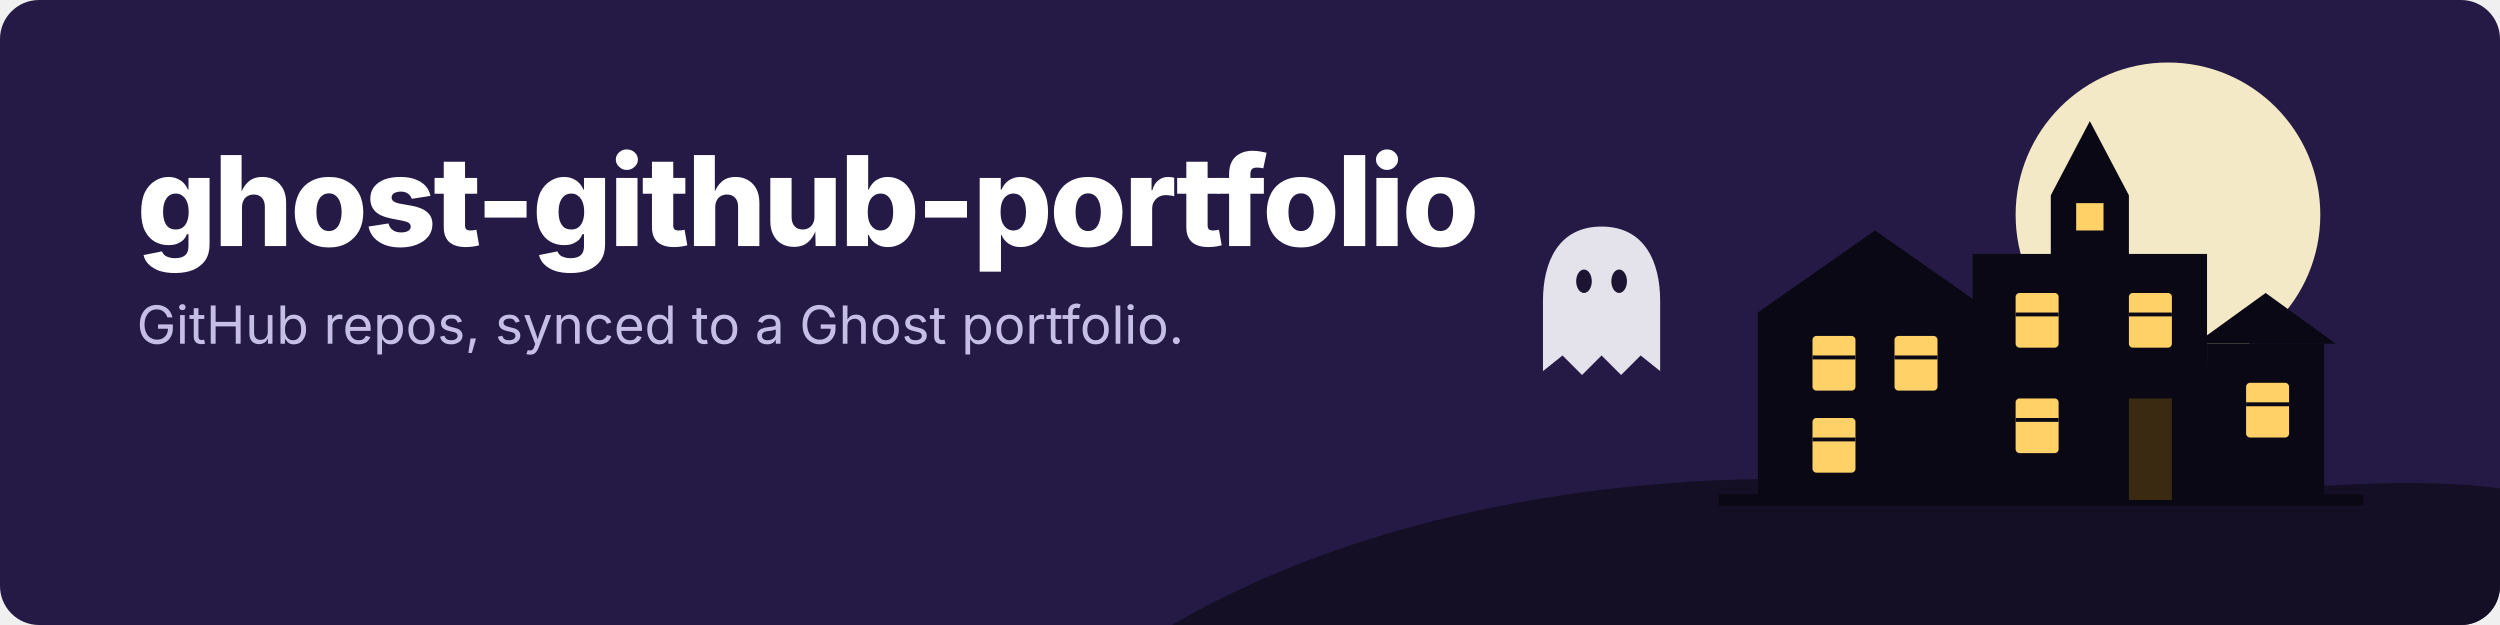
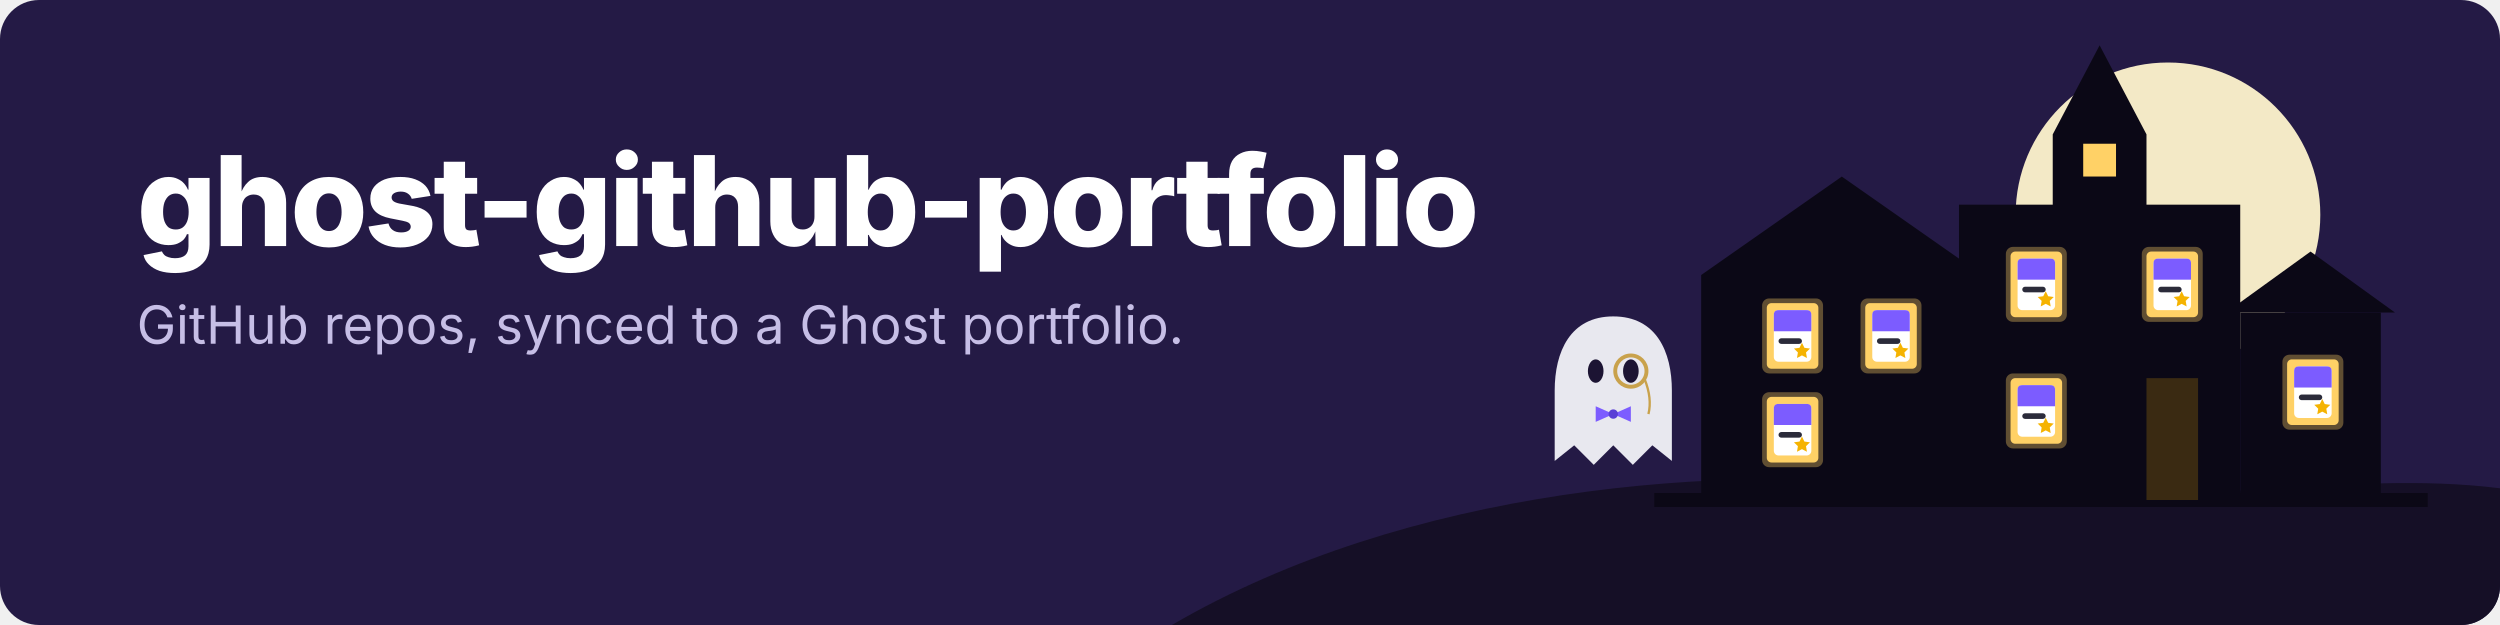
<svg xmlns="http://www.w3.org/2000/svg" viewBox="0 0 1280 320" width="1280" height="320" role="img" aria-label="ghost-github-portfolio">
  <defs>
    <clipPath id="c">
      <rect width="1280" height="320" rx="20" />
    </clipPath>
    <path id="g0" d="m19.7 13.8q-4.6 0-8-1.1q-3.4-1.2-5.5-3.3q-2.1-2-2.7-4.8l9.4-1.9q.4 1 1.2 1.8q.8 .8 2.2 1.2q1.4 .5 3.3 .5q3.4 0 5.2-1.5q1.7-1.5 1.7-4.6l0-6.2l-.8 0q-.6 1.6-1.8 2.9q-1.3 1.2-3.2 2q-1.8 .7-4.5 .7q-3.8 0-7-1.8q-3.1-1.8-5-5.5q-1.9-3.8-1.9-9.7q0-6.1 1.9-10.1q2-3.9 5.2-5.8q3.1-2 6.8-2q2.8 0 4.8 1q2 .9 3.3 2.4q1.3 1.5 1.9 3.1l.3 0l0-6l10.8 0l0 34.1q0 4.8-2.2 8.1q-2.3 3.2-6.2 4.9q-4 1.6-9.2 1.6zm.3-22.3q2.1 0 3.5-1q1.5-1.1 2.3-3.1q.8-2.1 .8-4.9q0-2.9-.8-5q-.8-2.1-2.3-3.2q-1.4-1.2-3.5-1.2q-2.1 0-3.6 1.2q-1.4 1.2-2.2 3.3q-.7 2.1-.7 4.9q0 2.8 .7 4.8q.8 2.1 2.2 3.2q1.5 1 3.6 1z" />
    <path id="g1" d="m14.5-19.9l0 19.9l-10.9 0l0-46.6l10.7 0l0 20.5l-.7 0q1.3-4.2 4-6.7q2.7-2.6 7.4-2.6q3.6 0 6.4 1.7q2.7 1.6 4.2 4.5q1.5 3 1.5 7l0 22.2l-10.9 0l0-20.1q0-3-1.5-4.6q-1.5-1.7-4.2-1.7q-1.8 0-3.1 .8q-1.4 .7-2.1 2.2q-.8 1.4-.8 3.5z" />
    <path id="g2" d="m19.8 .7q-5.4 0-9.4-2.3q-3.9-2.3-6-6.3q-2.1-4.1-2.1-9.4q0-5.4 2.1-9.5q2.1-4.1 6-6.3q4-2.3 9.4-2.3q5.5 0 9.4 2.3q3.9 2.2 6.1 6.3q2.1 4.1 2.1 9.5q0 5.3-2.1 9.4q-2.2 4-6.1 6.3q-3.9 2.3-9.4 2.3zm0-8.4q2.1 0 3.5-1.2q1.5-1.2 2.2-3.4q.8-2.2 .8-5.1q0-2.9-.8-5.1q-.7-2.1-2.2-3.3q-1.4-1.2-3.5-1.2q-2.1 0-3.5 1.2q-1.5 1.2-2.2 3.3q-.7 2.2-.7 5.1q0 2.9 .7 5.1q.7 2.2 2.2 3.4q1.4 1.2 3.5 1.2z" />
    <path id="g3" d="m18.3 .7q-4.5 0-7.9-1.3q-3.4-1.3-5.6-3.7q-2.2-2.4-2.8-5.7l10.2-1.6q.6 2.3 2.2 3.4q1.6 1.2 4.3 1.2q2.3 0 3.6-.8q1.3-.8 1.3-2.1q0-1.2-1-2q-1.1-.7-3.3-1.1l-6.1-1.2q-5.1-1-7.7-3.5q-2.6-2.6-2.6-6.6q0-3.5 1.9-6q1.9-2.4 5.3-3.8q3.5-1.3 8.2-1.3q4.4 0 7.6 1.2q3.2 1.2 5.2 3.3q2 2.2 2.6 5.2l-9.6 1.5q-.5-1.7-2-2.7q-1.4-1-3.6-1q-2 0-3.4 .8q-1.3 .8-1.3 2.2q0 1 .8 1.8q.9 .8 3.1 1.3l6.7 1.2q5.2 1 7.7 3.3q2.6 2.3 2.6 6.1q0 3.6-2.1 6.3q-2.1 2.6-5.8 4.1q-3.7 1.5-8.5 1.5z" />
    <path id="g4" d="m22.4-34.9l0 8.1l-21.8 0l0-8.1l21.8 0zm-17.1-8.3l10.9 0l0 32.5q0 1.4 .6 2.1q.7 .6 2.2 .6q.5 0 1.5-.1q1-.1 1.5-.3l1.4 8q-1.9 .5-3.6 .7q-1.7 .2-3.2 .2q-5.6 0-8.5-2.6q-2.8-2.6-2.8-7.6l0-33.5z" />
    <path id="g5" d="m25.8-23.1l0 8.5l-21.5 0l0-8.5l21.5 0z" />
    <path id="g6" d="m3.6-0l0-34.9l10.9 0l0 34.9l-10.9 0zm5.4-39q-2.3 0-3.9-1.6q-1.7-1.5-1.7-3.7q0-2.2 1.7-3.7q1.6-1.5 3.9-1.5q2.4 0 4 1.5q1.7 1.5 1.7 3.7q0 2.2-1.7 3.7q-1.6 1.6-4 1.6z" />
    <path id="g7" d="m15.7 .4q-3.6 0-6.4-1.6q-2.7-1.6-4.2-4.6q-1.5-2.9-1.5-6.9l0-22.2l10.9 0l0 20.1q0 2.9 1.5 4.6q1.5 1.7 4.2 1.7q1.8 0 3.1-.8q1.4-.8 2.1-2.2q.8-1.5 .8-3.5l0-19.9l10.9 0l0 34.9l-10.3 0l-.2-8.8l.5 0q-1.3 4.2-4.1 6.7q-2.7 2.5-7.3 2.5z" />
    <path id="g8" d="m24.6 .5q-2.7 0-4.6-.9q-2-.9-3.3-2.3q-1.3-1.4-1.9-3l-.4 0l0 5.7l-10.8 0l0-46.6l10.9 0l0 17.7l.3 0q.6-1.6 1.9-3.1q1.2-1.5 3.2-2.4q2-1 4.7-1q3.7 0 6.9 2q3.2 1.9 5.1 5.9q2 3.9 2 10.1q0 5.9-1.9 9.9q-1.9 4-5.1 6q-3.1 2-7 2zm-3.8-8.5q2.2 0 3.6-1.2q1.4-1.2 2.2-3.3q.7-2.1 .7-4.9q0-2.9-.7-5q-.8-2.1-2.2-3.3q-1.4-1.2-3.6-1.2q-2 0-3.5 1.2q-1.5 1.1-2.3 3.3q-.7 2.1-.7 5q0 2.8 .7 4.9q.8 2.1 2.3 3.3q1.5 1.2 3.5 1.2z" />
    <path id="g9" d="m3.6 13.1l0-48l10.8 0l0 6l.4 0q.6-1.6 1.9-3.1q1.2-1.5 3.2-2.4q2-1 4.7-1q3.7 0 6.9 2q3.2 1.9 5.1 5.9q2 3.9 2 10.1q0 5.9-1.9 9.9q-1.9 4-5.1 6q-3.1 2-7 2q-2.7 0-4.6-.9q-2-.9-3.3-2.3q-1.3-1.4-1.9-3l-.3 0l0 18.8l-10.9 0zm17.2-21.1q2.2 0 3.6-1.2q1.4-1.2 2.2-3.3q.7-2.1 .7-4.9q0-2.9-.7-5q-.8-2.1-2.2-3.3q-1.4-1.2-3.6-1.2q-2 0-3.5 1.2q-1.5 1.1-2.3 3.3q-.7 2.1-.7 5q0 2.8 .7 4.9q.8 2.1 2.3 3.3q1.5 1.2 3.5 1.2z" />
    <path id="g10" d="m3.6-0l0-34.9l10.6 0l0 6.3l.4 0q.9-3.4 3.1-5.1q2.1-1.7 5-1.7q.8 0 1.6 .1q.8 .1 1.5 .3l0 9.5q-.8-.3-2-.4q-1.3-.2-2.3-.2q-2 0-3.6 .9q-1.6 .9-2.5 2.5q-.9 1.5-.9 3.6l0 19.1l-10.9 0z" />
    <path id="g11" d="m24.3-34.9l0 8.1l-23.7 0l0-8.1l23.7 0zm-17.8 34.9l0-36.8q0-4 1.5-6.7q1.5-2.6 4.2-3.9q2.7-1.4 6.2-1.4q2.3 0 4.3 .4q2.1 .4 3 .6l-1.7 8q-.7-.1-1.5-.3q-.8-.1-1.7-.1q-1.9 0-2.7 .9q-.7 .8-.7 2.4l0 36.9l-10.9 0z" />
    <path id="g12" d="m14.5-46.6l0 46.6l-10.9 0l0-46.6l10.9 0z" />
    <path id="g13" d="m10.4 .3q-2.6 0-4.6-1.3q-2-1.2-3.1-3.4q-1.1-2.3-1.1-5.4q0-3.1 1.1-5.4q1.1-2.3 3.1-3.5q1.9-1.2 4.4-1.2q1.6 0 3 .5q1.3 .4 2.4 1.3q1 .8 1.7 2q.7 1.2 1 2.6l-2.6 0q-.3-.9-.8-1.7q-.5-.7-1.2-1.3q-.7-.5-1.5-.8q-.9-.3-1.9-.3q-1.8 0-3.2 .9q-1.4 .9-2.2 2.6q-.9 1.8-.9 4.3q0 2.5 .9 4.2q.8 1.8 2.3 2.6q1.4 .9 3.2 .9q1.7 0 2.9-.7q1.3-.7 2-2q.7-1.3 .7-3l.8 .1l-5.9 0l0-2.2l7.6 0l0 2.2q0 2.4-1.1 4.2q-1 1.8-2.8 2.8q-1.9 1-4.2 1z" />
    <path id="g14" d="m2.1-0l0-14.7l2.4 0l0 14.7l-2.4 0zm1.2-17.2q-.7 0-1.2-.4q-.5-.5-.5-1.1q0-.7 .5-1.1q.5-.5 1.2-.5q.7 0 1.2 .5q.4 .4 .4 1.1q0 .6-.4 1.1q-.5 .4-1.2 .4z" />
    <path id="g15" d="m7.9-14.7l0 2l-7.6 0l0-2l7.6 0zm-5.4-3.5l2.4 0l0 14.4q0 1 .4 1.4q.4 .5 1.3 .5q.2 0 .6-.1q.3 0 .6-.1l.5 2q-.4 .2-.8 .2q-.5 .1-1 .1q-1.9 0-3-1q-1-1-1-2.8l0-14.6z" />
    <path id="g16" d="m2.4-0l0-19.6l2.5 0l0 8.4l10.3 0l0-8.4l2.5 0l0 19.6l-2.5 0l0-8.9l-10.3 0l0 8.9l-2.5 0z" />
    <path id="g17" d="m7.1 .2q-1.5 0-2.6-.6q-1.2-.6-1.8-1.9q-.6-1.2-.6-3.1l0-9.3l2.4 0l0 9.1q0 1.7 .9 2.7q.8 .9 2.4 .9q1 0 1.9-.4q.8-.5 1.3-1.4q.5-.9 .5-2.1l0-8.8l2.4 0l0 14.7l-2.3 0l0-3.6l.3 0q-.7 2.1-1.9 2.9q-1.3 .9-2.9 .9z" />
    <path id="g18" d="m8.9 .3q-1.4 0-2.2-.5q-.9-.4-1.3-1.1q-.5-.6-.8-1l-.2 0l0 2.3l-2.3 0l0-19.6l2.4 0l0 7.2l.1 0q.3-.4 .7-1q.5-.6 1.3-1q.9-.5 2.3-.5q1.9 0 3.3 .9q1.4 .9 2.2 2.6q.8 1.7 .8 4.1q0 2.3-.8 4q-.8 1.7-2.2 2.7q-1.4 .9-3.3 .9zm-.3-2.1q1.4 0 2.3-.8q.9-.7 1.4-2q.4-1.2 .4-2.8q0-1.5-.4-2.7q-.5-1.3-1.4-2q-.9-.7-2.3-.7q-1.4 0-2.3 .7q-.9 .7-1.4 1.9q-.5 1.2-.5 2.8q0 1.7 .5 2.9q.5 1.3 1.4 2q.9 .7 2.3 .7z" />
    <path id="g20" d="m2.1-0l0-14.7l2.3 0l0 2.2l.1 0q.4-1.1 1.5-1.8q1-.7 2.4-.7q.2 0 .6 .1q.3 0 .6 0l0 2.4q-.1-.1-.6-.1q-.4-.1-.9-.1q-1 0-1.9 .5q-.8 .4-1.3 1.2q-.4 .8-.4 1.8l0 9.2l-2.4 0z" />
    <path id="g21" d="m8.3 .3q-2.2 0-3.7-.9q-1.6-1-2.4-2.7q-.8-1.7-.8-4q0-2.2 .8-3.9q.8-1.8 2.3-2.7q1.5-1 3.5-1q1.2 0 2.3 .4q1.2 .4 2.1 1.2q.9 .9 1.5 2.3q.5 1.4 .5 3.4l0 1l-11.4 0l0-2l10.1 0l-1.1 .8q0-1.5-.4-2.6q-.5-1.1-1.4-1.8q-.9-.6-2.2-.6q-1.3 0-2.3 .6q-.9 .7-1.4 1.7q-.5 1.1-.5 2.3l0 1.3q0 1.7 .5 2.8q.6 1.1 1.6 1.7q1 .6 2.4 .6q.9 0 1.6-.2q.7-.3 1.2-.8q.5-.5 .8-1.3l2.3 .7q-.4 1.1-1.2 1.9q-.8 .9-2 1.3q-1.2 .5-2.7 .5z" />
    <path id="g22" d="m2.1 5.5l0-20.2l2.3 0l0 2.3l.2 0q.3-.4 .7-1q.5-.6 1.3-1q.9-.5 2.3-.5q1.9 0 3.3 .9q1.4 .9 2.2 2.6q.8 1.7 .8 4.1q0 2.3-.8 4q-.8 1.7-2.2 2.7q-1.4 .9-3.3 .9q-1.4 0-2.2-.5q-.9-.4-1.3-1.1q-.5-.6-.8-1l-.1 0l0 7.8l-2.4 0zm6.5-7.3q1.4 0 2.3-.8q.9-.7 1.4-2q.4-1.2 .4-2.8q0-1.5-.4-2.7q-.5-1.3-1.4-2q-.9-.7-2.3-.7q-1.4 0-2.3 .7q-.9 .7-1.4 1.9q-.5 1.2-.5 2.8q0 1.7 .5 2.9q.5 1.3 1.4 2q.9 .7 2.3 .7z" />
    <path id="g23" d="m8.1 .3q-2 0-3.5-.9q-1.5-1-2.4-2.7q-.8-1.7-.8-4q0-2.3 .8-4q.9-1.7 2.4-2.7q1.5-.9 3.5-.9q2 0 3.5 .9q1.5 1 2.4 2.7q.8 1.7 .8 4q0 2.3-.8 4q-.9 1.7-2.4 2.7q-1.5 .9-3.5 .9zm0-2.1q1.5 0 2.4-.8q1-.7 1.5-2q.4-1.2 .4-2.7q0-1.4-.4-2.7q-.5-1.3-1.5-2q-.9-.8-2.4-.8q-1.5 0-2.4 .8q-1 .7-1.5 2q-.4 1.2-.4 2.7q0 1.5 .4 2.7q.5 1.3 1.5 2q.9 .8 2.4 .8z" />
    <path id="g24" d="m7.1 .3q-1.5 0-2.7-.4q-1.2-.5-1.9-1.3q-.8-.9-1.1-2.2l2.3-.5q.3 1.2 1.2 1.8q.8 .5 2.2 .5q1.5 0 2.4-.6q.9-.7 .9-1.6q0-.8-.5-1.3q-.5-.5-1.6-.7l-2.5-.6q-2-.5-3-1.5q-.9-1-.9-2.5q0-1.3 .7-2.3q.7-.9 1.9-1.5q1.3-.5 2.8-.5q1.5 0 2.6 .4q1.1 .5 1.7 1.3q.7 .8 1 1.8l-2.1 .6q-.3-.8-1-1.5q-.7-.6-2.2-.6q-1.3 0-2.2 .6q-.8 .6-.8 1.5q0 .8 .6 1.3q.6 .5 1.9 .8l2.2 .6q2 .4 2.9 1.4q1 1 1 2.5q0 1.3-.7 2.3q-.8 1.1-2.1 1.6q-1.3 .6-3 .6z" />
    <path id="g25" d="m1.7 4.7l1.1-7.4l2.8 0l-2.1 7.4l-1.8 0z" />
    <path id="g26" d="m1.8 5.3l.7-2l.2 0q.7 .2 1.3 .1q.6 0 1.1-.5q.5-.5 .8-1.6l.4-1.2l-5.6-14.8l2.6 0l3.1 8.7q.5 1.4 .9 2.7q.3 1.4 .7 2.6l-.9 0q.4-1.2 .8-2.6q.3-1.3 .8-2.7l3.2-8.7l2.6 0l-6.5 16.9q-.5 1.2-1.1 1.9q-.6 .8-1.4 1.2q-.9 .3-1.9 .3q-.6 0-1.1-.1q-.5-.1-.7-.2z" />
    <path id="g27" d="m4.5-8.8l0 8.8l-2.4 0l0-14.7l2.3 0l0 3.5l-.4 0q.7-2 2-2.9q1.2-.8 2.9-.8q1.5 0 2.6 .6q1.1 .6 1.7 1.8q.7 1.3 .7 3.1l0 9.4l-2.4 0l0-9.2q0-1.7-.9-2.6q-.9-1-2.4-1q-1.1 0-1.9 .5q-.9 .4-1.4 1.3q-.4 .9-.4 2.2z" />
    <path id="g28" d="m8.1 .3q-2 0-3.5-.9q-1.5-1-2.4-2.7q-.8-1.7-.8-4q0-2.3 .8-4q.9-1.7 2.4-2.7q1.5-.9 3.5-.9q1 0 2 .3q.9 .2 1.7 .8q.8 .5 1.4 1.2q.6 .8 .9 1.7l-2.3 .7q-.2-.6-.5-1q-.3-.5-.8-.9q-.5-.3-1.1-.5q-.6-.2-1.3-.2q-1.5 0-2.4 .8q-1 .7-1.5 2q-.4 1.2-.4 2.7q0 1.5 .4 2.7q.5 1.3 1.5 2q.9 .8 2.4 .8q.7 0 1.3-.2q.7-.2 1.1-.6q.5-.3 .9-.8q.3-.5 .4-1.1l2.3 .6q-.3 1-.9 1.8q-.5 .8-1.3 1.3q-.8 .5-1.8 .8q-.9 .3-2 .3z" />
    <path id="g29" d="m7.6 .3q-1.8 0-3.2-.9q-1.4-1-2.2-2.7q-.8-1.7-.8-4q0-2.4 .8-4.1q.8-1.7 2.2-2.6q1.4-.9 3.2-.9q1.5 0 2.3 .5q.8 .4 1.3 1q.5 .6 .7 1l.2 0l0-7.2l2.3 0l0 19.6l-2.2 0l0-2.3l-.3 0q-.2 .4-.7 1q-.5 .7-1.3 1.1q-.9 .5-2.3 .5zm.4-2.1q1.3 0 2.2-.7q1-.7 1.4-2q.5-1.2 .5-2.9q0-1.6-.5-2.8q-.4-1.2-1.4-1.9q-.9-.7-2.2-.7q-1.4 0-2.4 .7q-.9 .7-1.4 2q-.4 1.2-.4 2.7q0 1.6 .5 2.8q.4 1.3 1.4 2q.9 .8 2.3 .8z" />
    <path id="g30" d="m6.2 .3q-1.4 0-2.5-.5q-1.2-.5-1.8-1.5q-.7-1-.7-2.5q0-1.3 .5-2q.5-.8 1.3-1.3q.9-.4 1.9-.7q1-.2 2-.3q1.3-.2 2.2-.3q.8-.1 1.2-.3q.4-.2 .4-.8l0-.1q0-.9-.3-1.5q-.4-.7-1.1-1q-.7-.3-1.7-.3q-1 0-1.8 .3q-.7 .3-1.2 .8q-.5 .5-.7 1l-2.3-.7q.6-1.4 1.5-2.1q1-.8 2.2-1.1q1.1-.3 2.3-.3q.7 0 1.6 .2q1 .1 1.9 .7q.8 .5 1.4 1.5q.6 1.1 .6 2.8l0 9.7l-2.4 0l0-2l-.1 0q-.3 .5-.8 1.1q-.6 .5-1.5 .9q-.8 .3-2.1 .3zm.4-2.1q1.3 0 2.2-.5q1-.5 1.4-1.3q.5-.8 .5-1.7l0-2.1q-.1 .2-.6 .3q-.5 .2-1.1 .3q-.7 .1-1.3 .2q-.5 0-.9 .1q-.8 .1-1.6 .3q-.7 .3-1.2 .8q-.4 .5-.4 1.3q0 .8 .4 1.3q.4 .5 1 .8q.7 .2 1.6 .2z" />
    <path id="g31" d="m4.5-8.8l0 8.8l-2.4 0l0-19.6l2.4 0l0 8.4l-.5 0q.7-2 2-2.9q1.2-.8 2.9-.8q1.5 0 2.6 .6q1.1 .6 1.8 1.8q.6 1.3 .6 3.1l0 9.4l-2.4 0l0-9.2q0-1.7-.9-2.6q-.9-1-2.4-1q-1.1 0-1.9 .5q-.9 .4-1.4 1.3q-.4 .9-.4 2.2z" />
    <path id="g32" d="m8.9-14.7l0 2l-8.6 0l0-2l8.6 0zm-5.7 14.7l0-16.7q0-1.3 .6-2.1q.6-.9 1.5-1.3q1-.5 2.1-.5q.8 0 1.4 .2q.5 .1 .8 .2l-.7 2.1q-.2-.1-.5-.2q-.3-.1-.8-.1q-1.1 0-1.6 .6q-.5 .6-.5 1.6l0 16.2l-2.3 0z" />
    <path id="g33" d="m4.5-19.6l0 19.6l-2.4 0l0-19.6l2.4 0z" />
    <path id="g34" d="m3.9 .2q-.7 0-1.3-.5q-.5-.6-.5-1.3q0-.7 .5-1.3q.6-.5 1.3-.5q.7 0 1.2 .5q.6 .6 .6 1.3q0 .7-.6 1.3q-.5 .5-1.2 .5z" />
  </defs>
  <g clip-path="url(#c)">
    <rect width="1280" height="320" fill="#241A45" />
    <circle cx="1110" cy="110" r="78" fill="#F3E9C6" />
    <path d="M600 320C720 250 880 236 1000 250C1120 262 1200 240 1280 250V320Z" fill="#150F26" />
-     <path d="M900 256V160L960 118L1020 160V256Z" fill="#0B0816" />
-     <path d="M1010 256V130H1050V100L1070 62L1090 100V130H1130V256Z" fill="#0B0816" />
-     <rect x="1130" y="176" width="60" height="80" fill="#0B0816" />
-     <path d="M1124 176L1160 150L1196 176Z" fill="#0B0816" />
-     <path d="M880 256H1210" stroke="#0B0816" stroke-width="6" />
-     <rect x="928" y="172" width="22" height="28" rx="2" fill="#FFD166" />
-     <path d="M928 183h22" stroke="#0B0816" stroke-width="2" />
-     <rect x="970" y="172" width="22" height="28" rx="2" fill="#FFD166" />
-     <path d="M970 183h22" stroke="#0B0816" stroke-width="2" />
-     <rect x="928" y="214" width="22" height="28" rx="2" fill="#FFD166" />
-     <path d="M928 225h22" stroke="#0B0816" stroke-width="2" />
-     <rect x="1032" y="150" width="22" height="28" rx="2" fill="#FFD166" />
-     <path d="M1032 161h22" stroke="#0B0816" stroke-width="2" />
-     <rect x="1090" y="150" width="22" height="28" rx="2" fill="#FFD166" />
-     <path d="M1090 161h22" stroke="#0B0816" stroke-width="2" />
-     <rect x="1032" y="204" width="22" height="28" rx="2" fill="#FFD166" />
-     <path d="M1032 215h22" stroke="#0B0816" stroke-width="2" />
-     <rect x="1150" y="196" width="22" height="28" rx="2" fill="#FFD166" />
-     <path d="M1150 207h22" stroke="#0B0816" stroke-width="2" />
-     <rect x="1090" y="204" width="22" height="52" fill="#3A2A12" />
-     <path d="M1063 104h14v14h-14z" fill="#FFD166" />
-     <g transform="translate(820 150)">
-       <path d="M0 -34C-22 -34 -30 -16 -30 4V40L-20 32L-10 42L0 32L10 42L20 32L30 40V4C30 -16 22 -34 0 -34Z" fill="#F4F4FA" opacity=".92" />
+     <g transform="translate(1045 256) scale(1.2) translate(-1045 -256)">
+       <path d="M900 256V160L960 118L1020 160V256Z" fill="#0B0816" />
+       <path d="M1010 256V130H1050V100L1070 62L1090 100V130H1130V256Z" fill="#0B0816" />
+       <rect x="1130" y="176" width="60" height="80" fill="#0B0816" />
+       <path d="M1124 176L1160 150L1196 176Z" fill="#0B0816" />
+       <path d="M880 256H1210" stroke="#0B0816" stroke-width="6" />
+       <rect x="926" y="170" width="26" height="32" rx="3" fill="#FFD166" opacity=".35" />
+       <rect x="928" y="172" width="22" height="28" rx="2" fill="#FFD166" />
+       <rect x="931" y="175" width="16" height="22" rx="2" fill="#FFFFFF" />
+       <path d="M931 177Q931 175 933 175H945Q947 175 947 177V184H931Z" fill="#7C5CFF" />
+       <rect x="933" y="187" width="10" height="2.4" rx="1.2" fill="#2B2B3A" />
+       <path d="M0 -10L2.9 -4L9.5 -3.1L4.8 1.5L5.9 8.1L0 5L-5.9 8.1L-4.8 1.5L-9.5 -3.1L-2.9 -4Z" transform="translate(943 192.5) scale(.36)" fill="#F5B301" />
+       <rect x="968" y="170" width="26" height="32" rx="3" fill="#FFD166" opacity=".35" />
+       <rect x="970" y="172" width="22" height="28" rx="2" fill="#FFD166" />
+       <rect x="973" y="175" width="16" height="22" rx="2" fill="#FFFFFF" />
+       <path d="M973 177Q973 175 975 175H987Q989 175 989 177V184H973Z" fill="#7C5CFF" />
+       <rect x="975" y="187" width="10" height="2.4" rx="1.2" fill="#2B2B3A" />
+       <path d="M0 -10L2.9 -4L9.5 -3.1L4.8 1.5L5.9 8.1L0 5L-5.9 8.1L-4.8 1.5L-9.5 -3.1L-2.9 -4Z" transform="translate(985 192.5) scale(.36)" fill="#F5B301" />
+       <rect x="926" y="210" width="26" height="32" rx="3" fill="#FFD166" opacity=".35" />
+       <rect x="928" y="212" width="22" height="28" rx="2" fill="#FFD166" />
+       <rect x="931" y="215" width="16" height="22" rx="2" fill="#FFFFFF" />
+       <path d="M931 217Q931 215 933 215H945Q947 215 947 217V224H931Z" fill="#7C5CFF" />
+       <rect x="933" y="227" width="10" height="2.4" rx="1.2" fill="#2B2B3A" />
+       <path d="M0 -10L2.9 -4L9.5 -3.1L4.8 1.5L5.9 8.1L0 5L-5.9 8.1L-4.8 1.5L-9.5 -3.1L-2.9 -4Z" transform="translate(943 232.5) scale(.36)" fill="#F5B301" />
+       <rect x="1030" y="148" width="26" height="32" rx="3" fill="#FFD166" opacity=".35" />
+       <rect x="1032" y="150" width="22" height="28" rx="2" fill="#FFD166" />
+       <rect x="1035" y="153" width="16" height="22" rx="2" fill="#FFFFFF" />
+       <path d="M1035 155Q1035 153 1037 153H1049Q1051 153 1051 155V162H1035Z" fill="#7C5CFF" />
+       <rect x="1037" y="165" width="10" height="2.4" rx="1.2" fill="#2B2B3A" />
+       <path d="M0 -10L2.9 -4L9.5 -3.1L4.8 1.5L5.9 8.1L0 5L-5.9 8.1L-4.8 1.5L-9.5 -3.1L-2.9 -4Z" transform="translate(1047 170.5) scale(.36)" fill="#F5B301" />
+       <rect x="1088" y="148" width="26" height="32" rx="3" fill="#FFD166" opacity=".35" />
+       <rect x="1090" y="150" width="22" height="28" rx="2" fill="#FFD166" />
+       <rect x="1093" y="153" width="16" height="22" rx="2" fill="#FFFFFF" />
+       <path d="M1093 155Q1093 153 1095 153H1107Q1109 153 1109 155V162H1093Z" fill="#7C5CFF" />
+       <rect x="1095" y="165" width="10" height="2.4" rx="1.2" fill="#2B2B3A" />
+       <path d="M0 -10L2.9 -4L9.5 -3.1L4.8 1.5L5.9 8.1L0 5L-5.9 8.1L-4.8 1.5L-9.5 -3.1L-2.9 -4Z" transform="translate(1105 170.5) scale(.36)" fill="#F5B301" />
+       <rect x="1030" y="202" width="26" height="32" rx="3" fill="#FFD166" opacity=".35" />
+       <rect x="1032" y="204" width="22" height="28" rx="2" fill="#FFD166" />
+       <rect x="1035" y="207" width="16" height="22" rx="2" fill="#FFFFFF" />
+       <path d="M1035 209Q1035 207 1037 207H1049Q1051 207 1051 209V216H1035Z" fill="#7C5CFF" />
+       <rect x="1037" y="219" width="10" height="2.4" rx="1.2" fill="#2B2B3A" />
+       <path d="M0 -10L2.9 -4L9.5 -3.1L4.8 1.5L5.9 8.1L0 5L-5.9 8.1L-4.8 1.5L-9.5 -3.1L-2.9 -4Z" transform="translate(1047 224.5) scale(.36)" fill="#F5B301" />
+       <rect x="1148" y="194" width="26" height="32" rx="3" fill="#FFD166" opacity=".35" />
+       <rect x="1150" y="196" width="22" height="28" rx="2" fill="#FFD166" />
+       <rect x="1153" y="199" width="16" height="22" rx="2" fill="#FFFFFF" />
+       <path d="M1153 201Q1153 199 1155 199H1167Q1169 199 1169 201V208H1153Z" fill="#7C5CFF" />
+       <rect x="1155" y="211" width="10" height="2.4" rx="1.2" fill="#2B2B3A" />
+       <path d="M0 -10L2.9 -4L9.5 -3.1L4.8 1.5L5.9 8.1L0 5L-5.9 8.1L-4.8 1.5L-9.5 -3.1L-2.9 -4Z" transform="translate(1165 216.5) scale(.36)" fill="#F5B301" />
+       <rect x="1090" y="204" width="22" height="52" fill="#3A2A12" />
+       <path d="M1063 104h14v14h-14z" fill="#FFD166" />
+     </g>
+     <g transform="translate(826 196)">
+       <path d="M0 -34C-22 -34 -30 -16 -30 4V40L-20 32L-10 42L0 32L10 42L20 32L30 40V4C30 -16 22 -34 0 -34Z" fill="#F4F4FA" opacity=".94" />
      <ellipse cx="-9" cy="-6" rx="4" ry="6" fill="#1C1433" />
      <ellipse cx="9" cy="-6" rx="4" ry="6" fill="#1C1433" />
+       <circle cx="9" cy="-6" r="8" fill="none" stroke="#C9A24C" stroke-width="2" />
+       <path d="M16 -2Q20 8 18 16" stroke="#C9A24C" stroke-width="1.2" fill="none" />
+       <path d="M-9 12L0 16L-9 20ZM9 12L0 16L9 20Z" fill="#7C5CFF" />
+       <circle cx="0" cy="16" r="2.4" fill="#5A3FD6" />
    </g>
    <g fill="#fff">
      <use href="#g0" x="70" y="126" />
      <use href="#g1" x="109.4" y="126" />
      <use href="#g2" x="148.6" y="126" />
      <use href="#g3" x="186.7" y="126" />
      <use href="#g4" x="221.9" y="126" />
      <use href="#g5" x="243.8" y="126" />
      <use href="#g0" x="272.5" y="126" />
      <use href="#g6" x="311.9" y="126" />
      <use href="#g4" x="328.5" y="126" />
      <use href="#g1" x="351.7" y="126" />
      <use href="#g7" x="390.8" y="126" />
      <use href="#g8" x="430" y="126" />
      <use href="#g5" x="469.3" y="126" />
      <use href="#g9" x="498" y="126" />
      <use href="#g2" x="537.3" y="126" />
      <use href="#g10" x="575.4" y="126" />
      <use href="#g4" x="602.1" y="126" />
      <use href="#g11" x="622.8" y="126" />
      <use href="#g2" x="646.3" y="126" />
      <use href="#g12" x="684.5" y="126" />
      <use href="#g6" x="701.1" y="126" />
      <use href="#g2" x="717.7" y="126" />
    </g>
    <g fill="#C6BEE6">
      <use href="#g13" x="70" y="176" />
      <use href="#g14" x="90.1" y="176" />
      <use href="#g15" x="96.7" y="176" />
      <use href="#g16" x="105.5" y="176" />
      <use href="#g17" x="125.6" y="176" />
      <use href="#g18" x="141.5" y="176" />
      <use href="#g20" x="165.7" y="176" />
      <use href="#g21" x="175.4" y="176" />
      <use href="#g22" x="191.1" y="176" />
      <use href="#g23" x="207.7" y="176" />
      <use href="#g24" x="223.9" y="176" />
      <use href="#g25" x="238.1" y="176" />
      <use href="#g24" x="253.5" y="176" />
      <use href="#g26" x="267.7" y="176" />
      <use href="#g27" x="282.9" y="176" />
      <use href="#g28" x="298.9" y="176" />
      <use href="#g21" x="314.3" y="176" />
      <use href="#g29" x="330" y="176" />
      <use href="#g15" x="354.1" y="176" />
      <use href="#g23" x="362.7" y="176" />
      <use href="#g30" x="386.5" y="176" />
      <use href="#g13" x="409.3" y="176" />
      <use href="#g31" x="429.4" y="176" />
      <use href="#g23" x="445.4" y="176" />
      <use href="#g24" x="461.6" y="176" />
      <use href="#g15" x="475.8" y="176" />
      <use href="#g22" x="492.2" y="176" />
      <use href="#g23" x="508.8" y="176" />
      <use href="#g20" x="525" y="176" />
      <use href="#g15" x="535.5" y="176" />
      <use href="#g32" x="543.7" y="176" />
      <use href="#g23" x="552.9" y="176" />
      <use href="#g33" x="569.1" y="176" />
      <use href="#g14" x="575.6" y="176" />
      <use href="#g23" x="582.2" y="176" />
      <use href="#g34" x="598.4" y="176" />
    </g>
  </g>
</svg>
